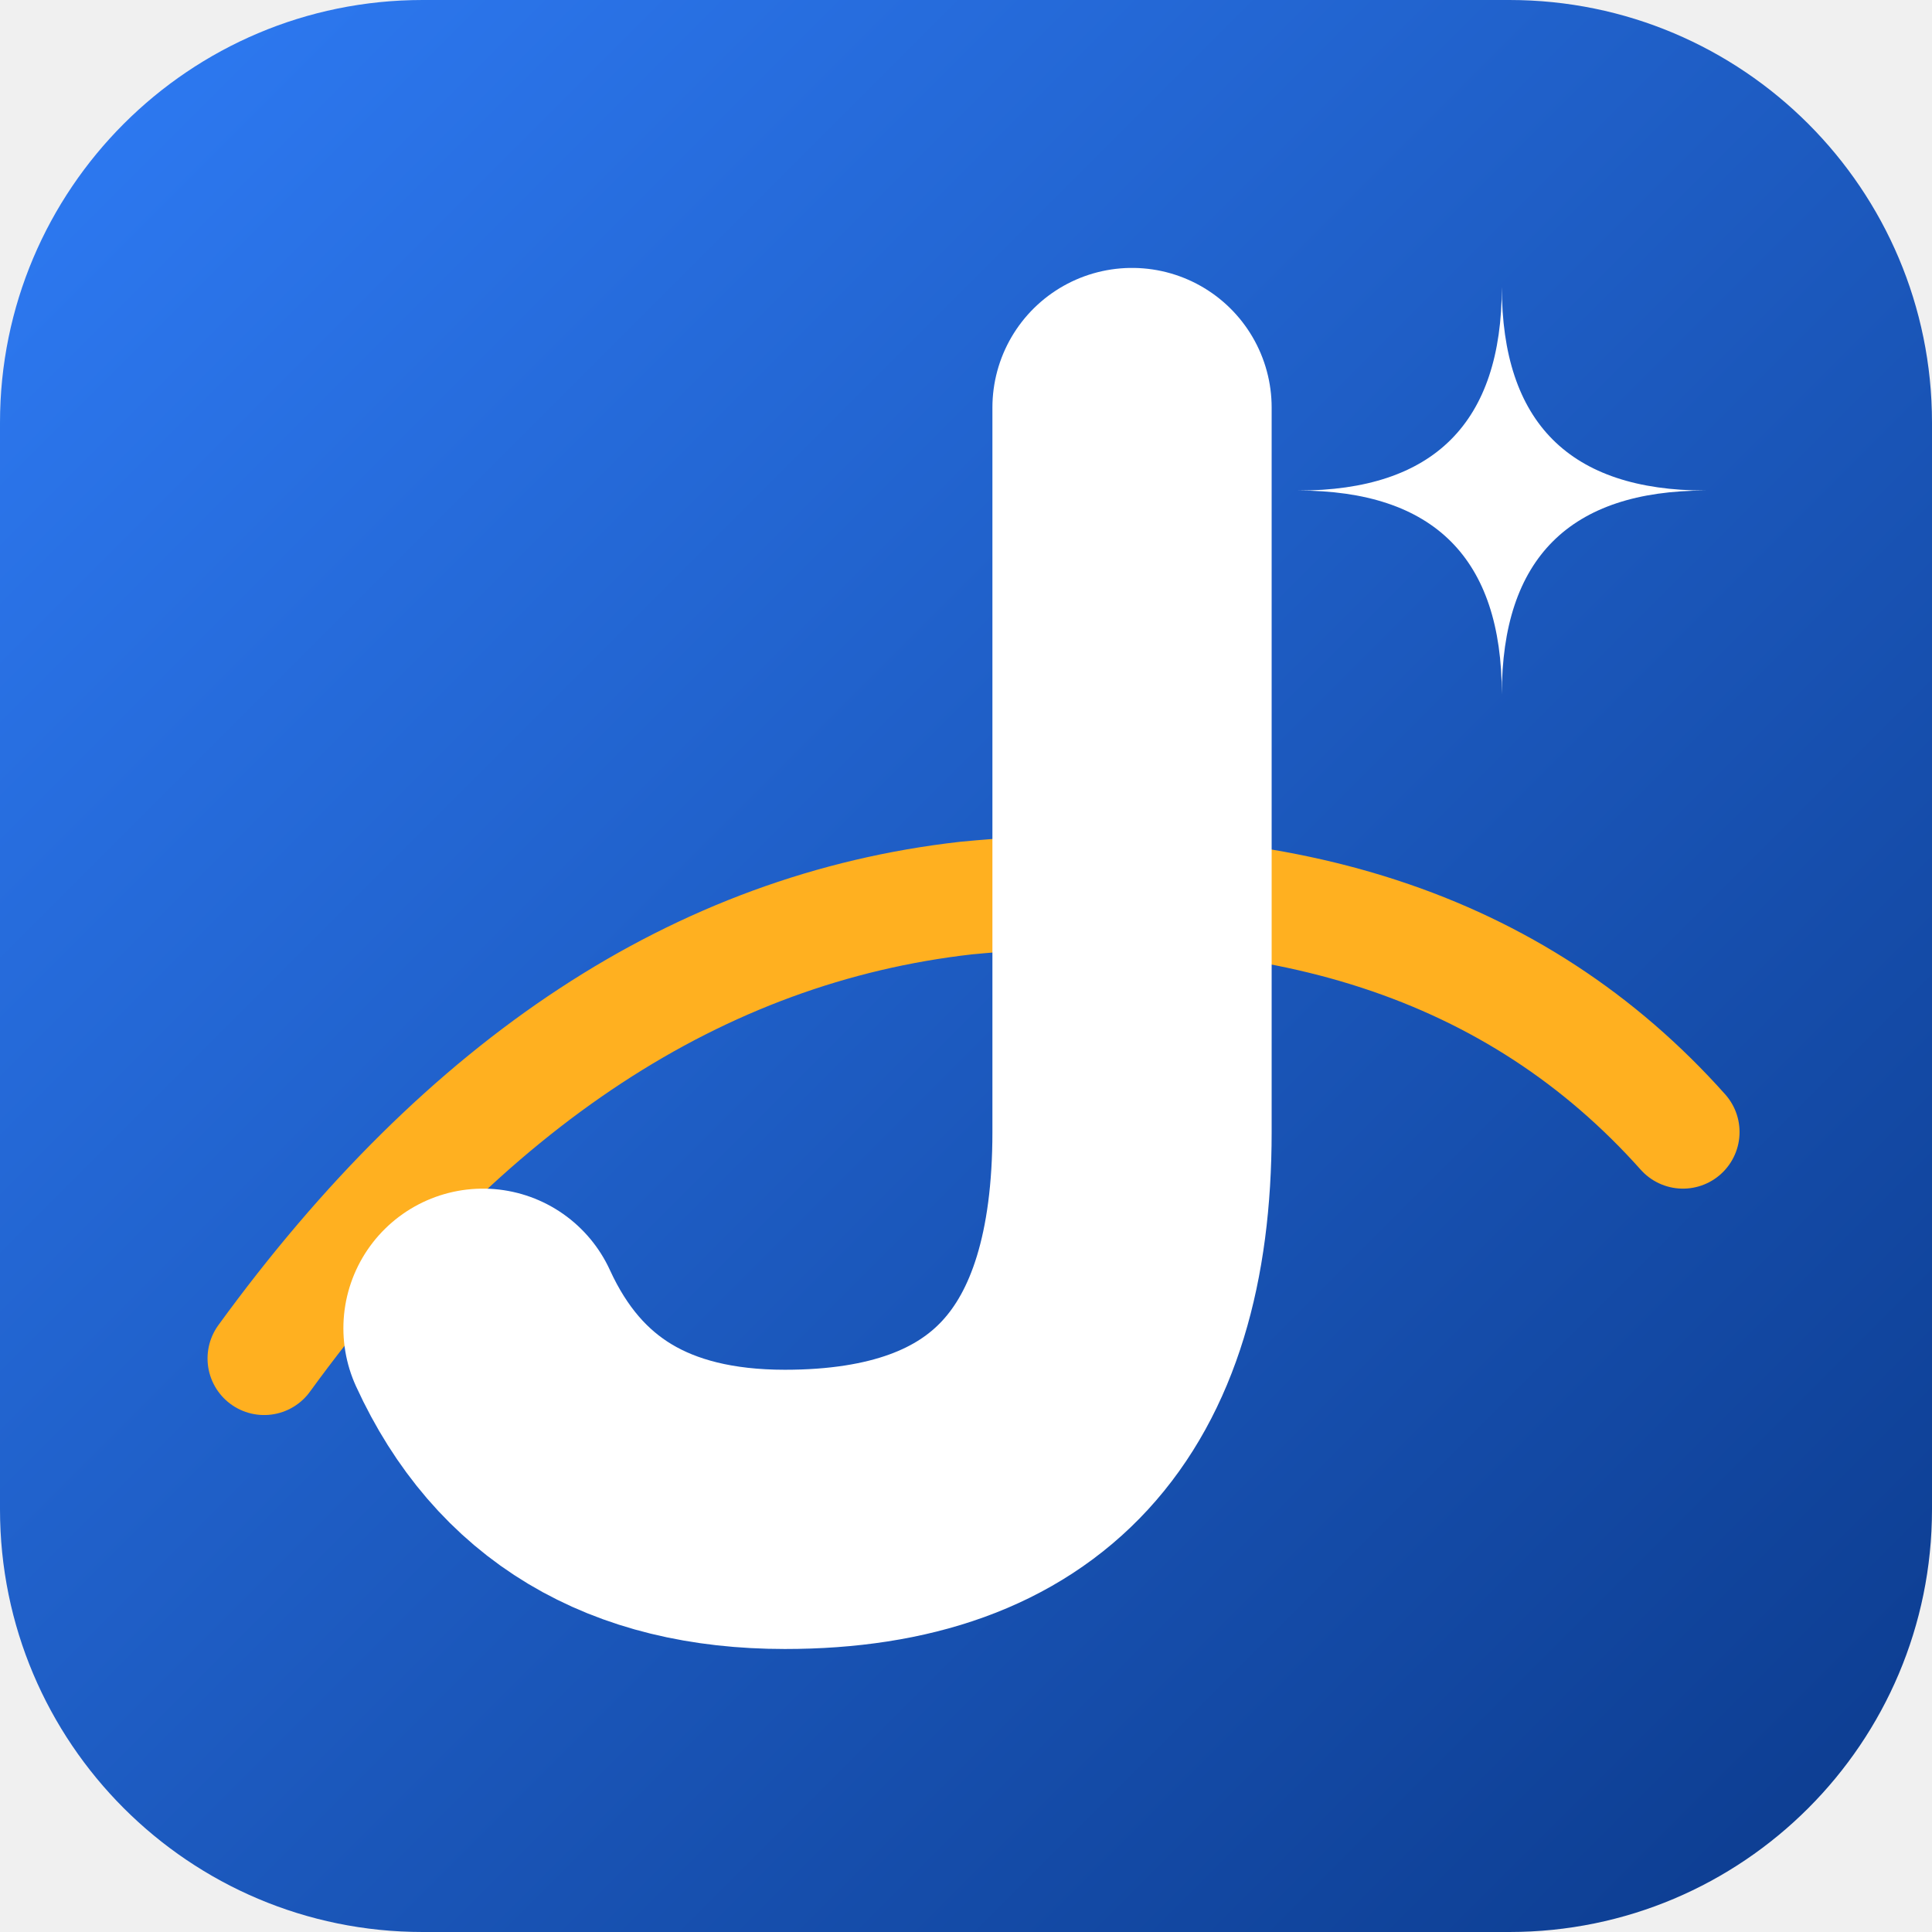
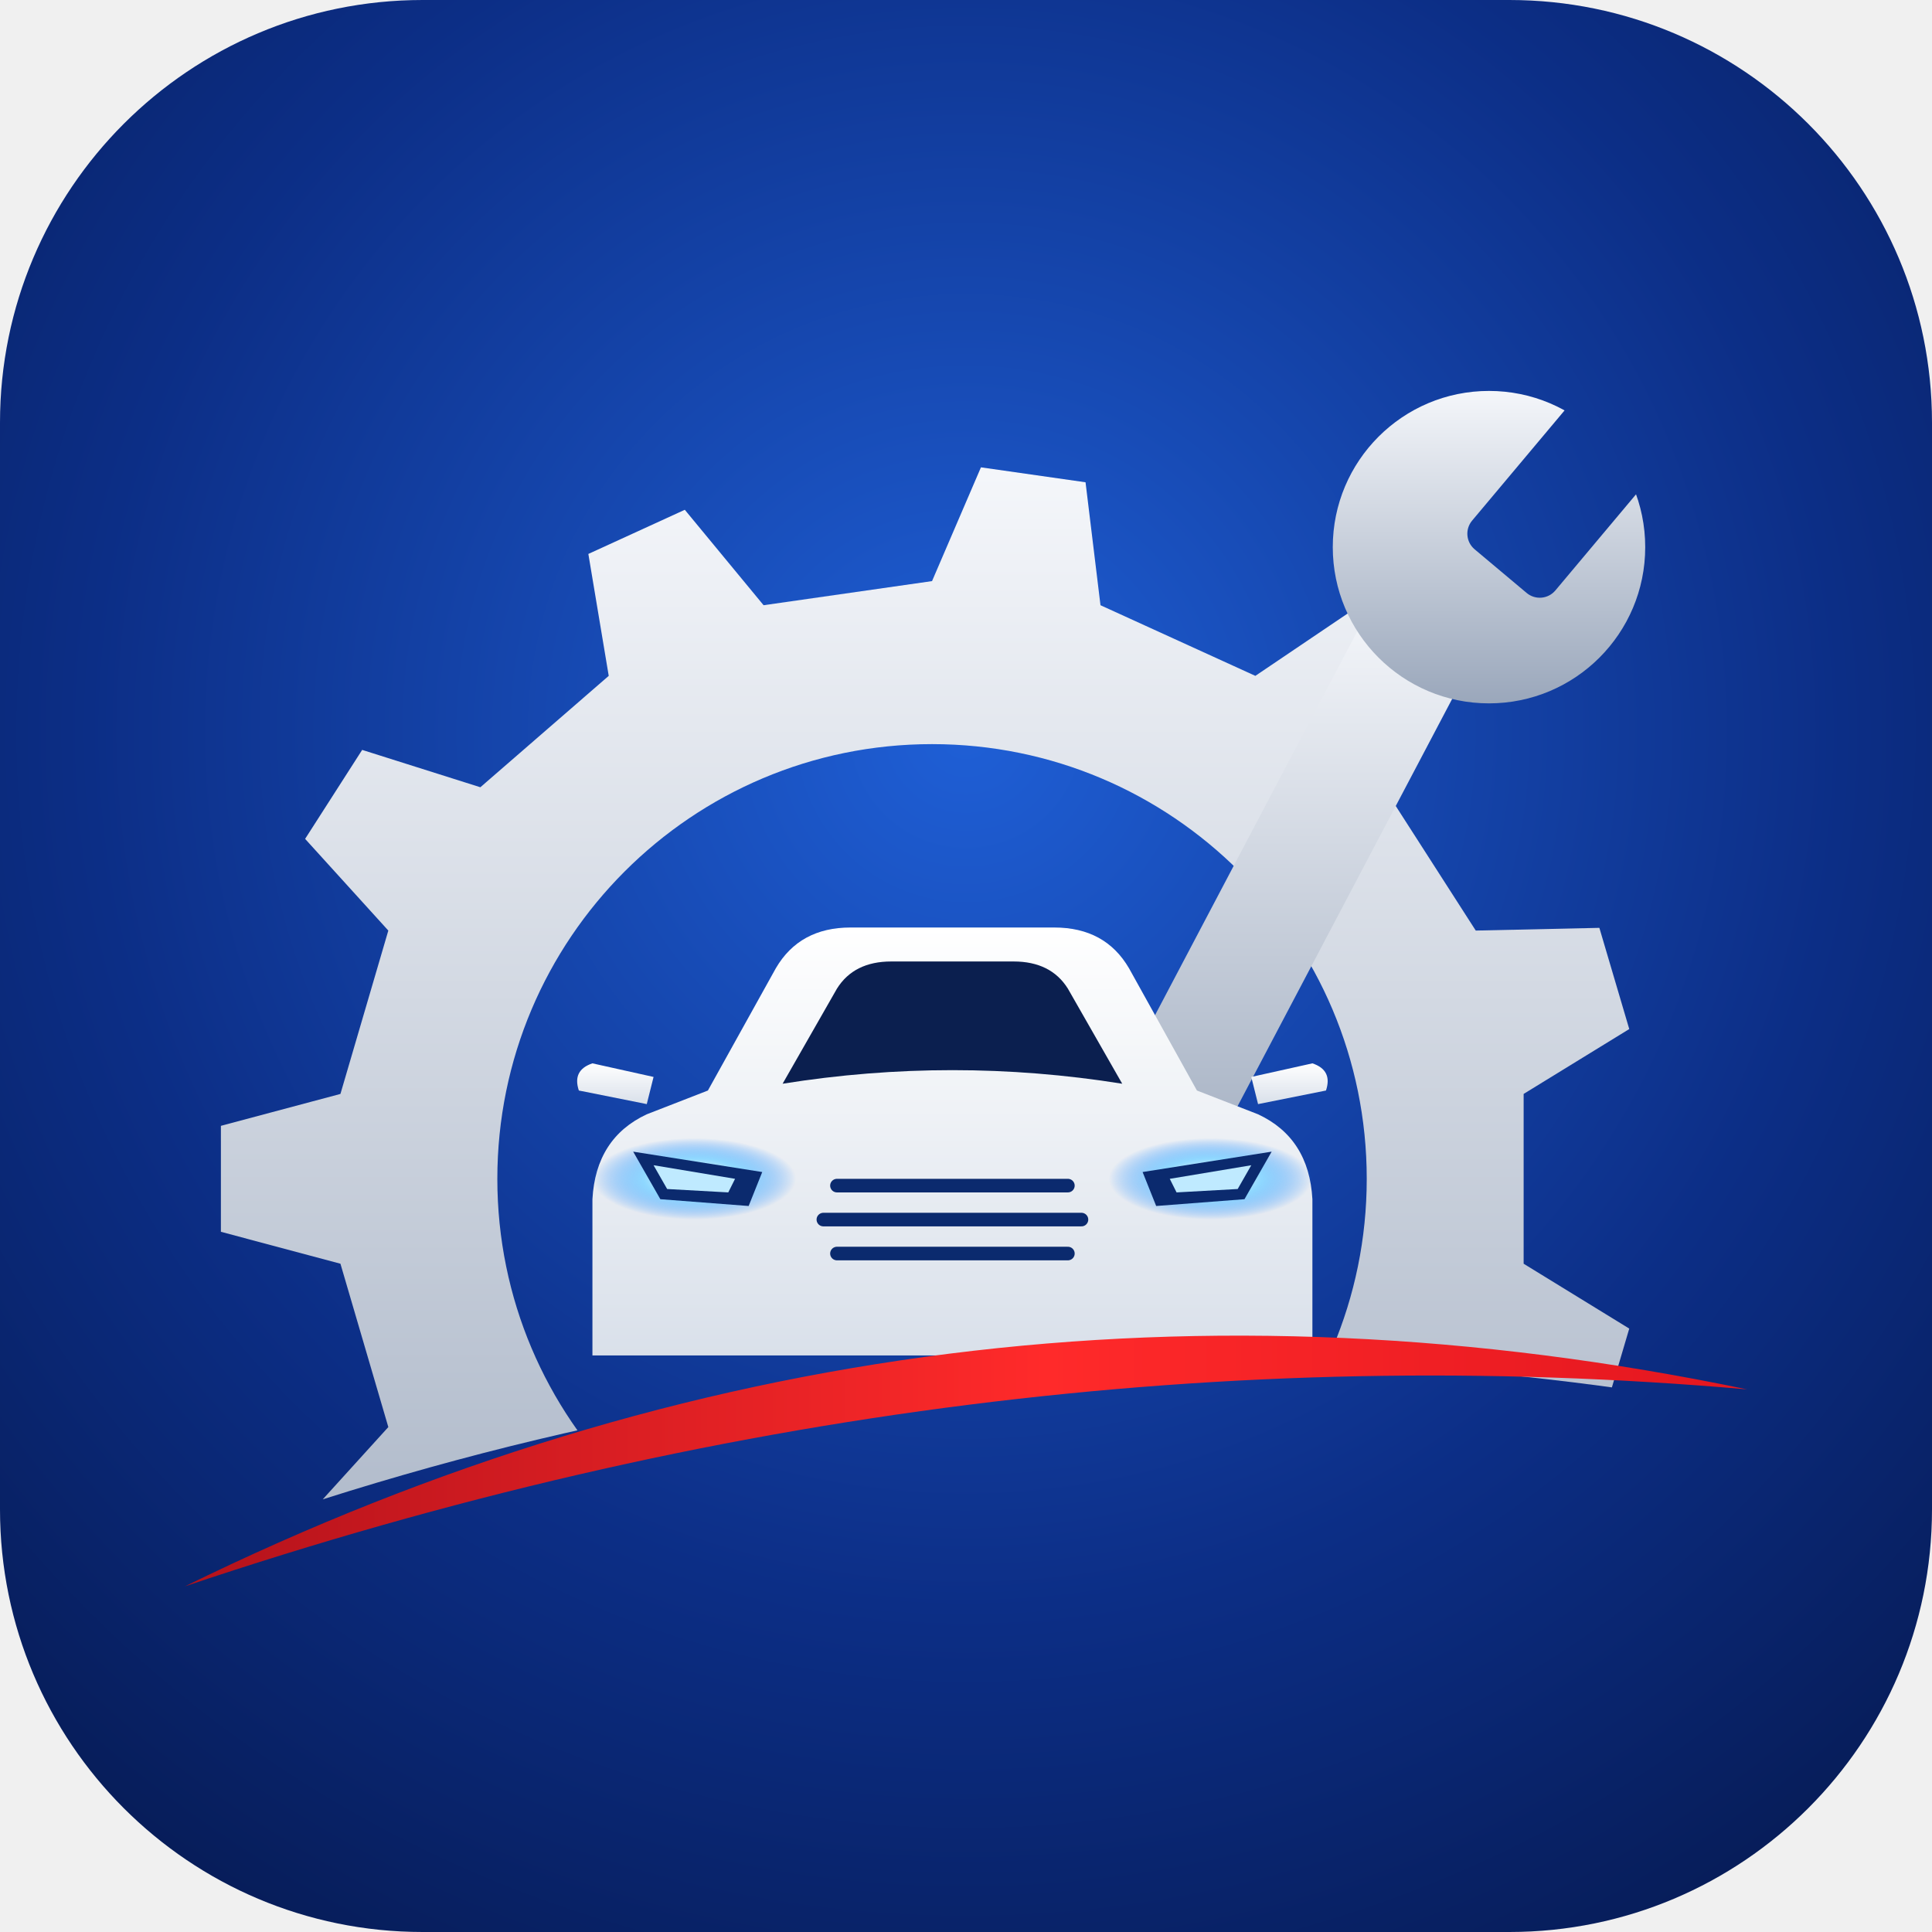
<svg xmlns="http://www.w3.org/2000/svg" viewBox="0 0 512 512">
  <defs>
-     <linearGradient id="g" x1="0" y1="0" x2="1" y2="1">
-       <stop offset="0" stop-color="#2f7cf6" />
-       <stop offset="1" stop-color="#0b3a8c" />
-     </linearGradient>
+     <radialGradient id="bg" cx=".5" cy=".38" r=".75">
+       <stop offset="0" stop-color="#1f5fd6" />
+       <stop offset=".6" stop-color="#0c2e86" />
+       <stop offset="1" stop-color="#061a52" />
+     </radialGradient>
  </defs>
-   <rect width="512" height="512" rx="112" fill="url(#g)" />
+   <rect width="512" height="512" rx="112" fill="url(#bg)" />
  <g id="fg">
-     <path d="M70 360 Q150 250 256 238 Q380 226 446 300" fill="none" stroke="#ffb020" stroke-width="30" stroke-linecap="round" />
-     <path d="M300 108 V300 Q300 400 208 400 Q150 400 128 352" fill="none" stroke="#fff" stroke-width="74" stroke-linecap="round" stroke-linejoin="round" />
-     <path d="M398 76 Q398 130 452 130 Q398 130 398 184 Q398 130 344 130 Q398 130 398 76Z" fill="#fff" />
+     <g transform="translate(256 262) scale(.9) translate(-260 -244)">
+       <defs>
+         <linearGradient id="igear" x1="0" y1="0" x2="0" y2="1">
+           <stop offset="0" stop-color="#f4f6fa" />
+           <stop offset="1" stop-color="#9aa7bb" />
+         </linearGradient>
+         <linearGradient id="ired" x1="0" y1="0" x2="1" y2="0">
+           <stop offset="0" stop-color="#b3121b" />
+           <stop offset=".55" stop-color="#ff2a2a" />
+           <stop offset="1" stop-color="#e3161f" />
+         </linearGradient>
+         <linearGradient id="icar" x1="0" y1="0" x2="0" y2="1">
+           <stop offset="0" stop-color="#ffffff" />
+           <stop offset="1" stop-color="#d9e0ea" />
+         </linearGradient>
+         <radialGradient id="ilamp">
+           <stop offset="0" stop-color="#ffffff" />
+           <stop offset=".5" stop-color="#8fd8ff" />
+           <stop offset="1" stop-color="#2a8cff" stop-opacity="0" />
+         </radialGradient>
+         <clipPath id="igclip">
+           <path d="M0 0 H512 V372 Q250 318 0 420 Z" />
+         </clipPath>
+         <mask id="iwmask">
+           <rect width="512" height="512" fill="#fff" />
+           <g transform="rotate(40 420 118)">
+             <rect x="404" y="58" width="32" height="64" rx="6" fill="#000" />
+           </g>
+         </mask>
+       </defs>
+       <g clip-path="url(#igclip)">
+         <path d="M250.0 124.0 L264.4 90.5 L295.2 94.9 L299.6 131.1 L345.2 151.9 L345.2 151.9 L375.4 131.5 L398.9 151.9 L383.0 184.7 L410.1 226.9 L410.1 226.9 L446.5 226.1 L455.3 255.9 L424.2 275.0 L424.2 325.0 L424.2 325.0 L455.3 344.1 L446.5 373.9 L410.1 373.1 L383.0 415.3 L383.0 415.3 L398.9 448.1 L375.4 468.5 L345.2 448.1 L299.6 468.9 L299.6 468.9 L295.2 505.1 L264.4 509.5 L250.0 476.0 L200.4 468.9 L200.4 468.9 L177.2 497.0 L148.8 484.0 L154.8 448.1 L117.0 415.3 L117.0 415.3 L82.2 426.3 L65.4 400.1 L89.9 373.1 L75.8 325.0 L75.8 325.0 L40.6 315.6 L40.6 284.4 L75.8 275.0 L89.9 226.9 L89.9 226.9 L65.4 199.9 L82.2 173.7 L117.0 184.7 L154.8 151.9 L154.8 151.9 L148.8 116.0 L177.2 103.0 L200.4 131.1 L250.0 124.0Z M378 300 A128 128 0 1 0 122 300 A128 128 0 1 0 378 300Z" fill="url(#igear)" fill-rule="evenodd" />
+       </g>
+       <g mask="url(#iwmask)" fill="url(#igear)">
+         <path d="M398 132 L300 318" stroke="url(#igear)" stroke-width="34" stroke-linecap="round" />
+         <circle cx="414" cy="114" r="46" />
+       </g>
+       <g stroke="none" stroke-width="5" stroke-linejoin="round">
+         <path d="M150 352 V306 Q151 288 166 281 L184 274 L204 238 Q211 226 226 226 H286 Q301 226 308 238 L328 274 L346 281 Q361 288 362 306 V352 Z" fill="url(#icar)" />
+         <path d="M206 272 L222 244 Q227 236 238 236 H274 Q285 236 290 244 L306 272 Q256 264 206 272 Z" fill="#0b1f4f" stroke="none" />
+         <path d="M168 270 L150 266 Q144 268 146 274 L166 278 Z M344 270 L362 266 Q368 268 366 274 L346 278 Z" fill="url(#icar)" />
+       </g>
+       <ellipse cx="180" cy="300" rx="30" ry="12" fill="url(#ilamp)" />
+       <ellipse cx="332" cy="300" rx="30" ry="12" fill="url(#ilamp)" />
+       <path d="M162 292 L200 298 L196 308 L170 306 Z M350 292 L312 298 L316 308 L342 306 Z" fill="#0b2a6e" />
+       <path d="M168 296 L192 300 L190 304 L172 303 Z M344 296 L320 300 L322 304 L340 303 Z" fill="#bfeaff" />
+       <g stroke="#0b2a6e" stroke-width="4" stroke-linecap="round">
+         <path d="M222 302 H290 M218 312 H294 M222 322 H290" />
+       </g>
+       <path d="M30 420 Q250 312 490 362 Q262 342 30 420 Z" fill="url(#ired)" />
+     </g>
  </g>
</svg>
